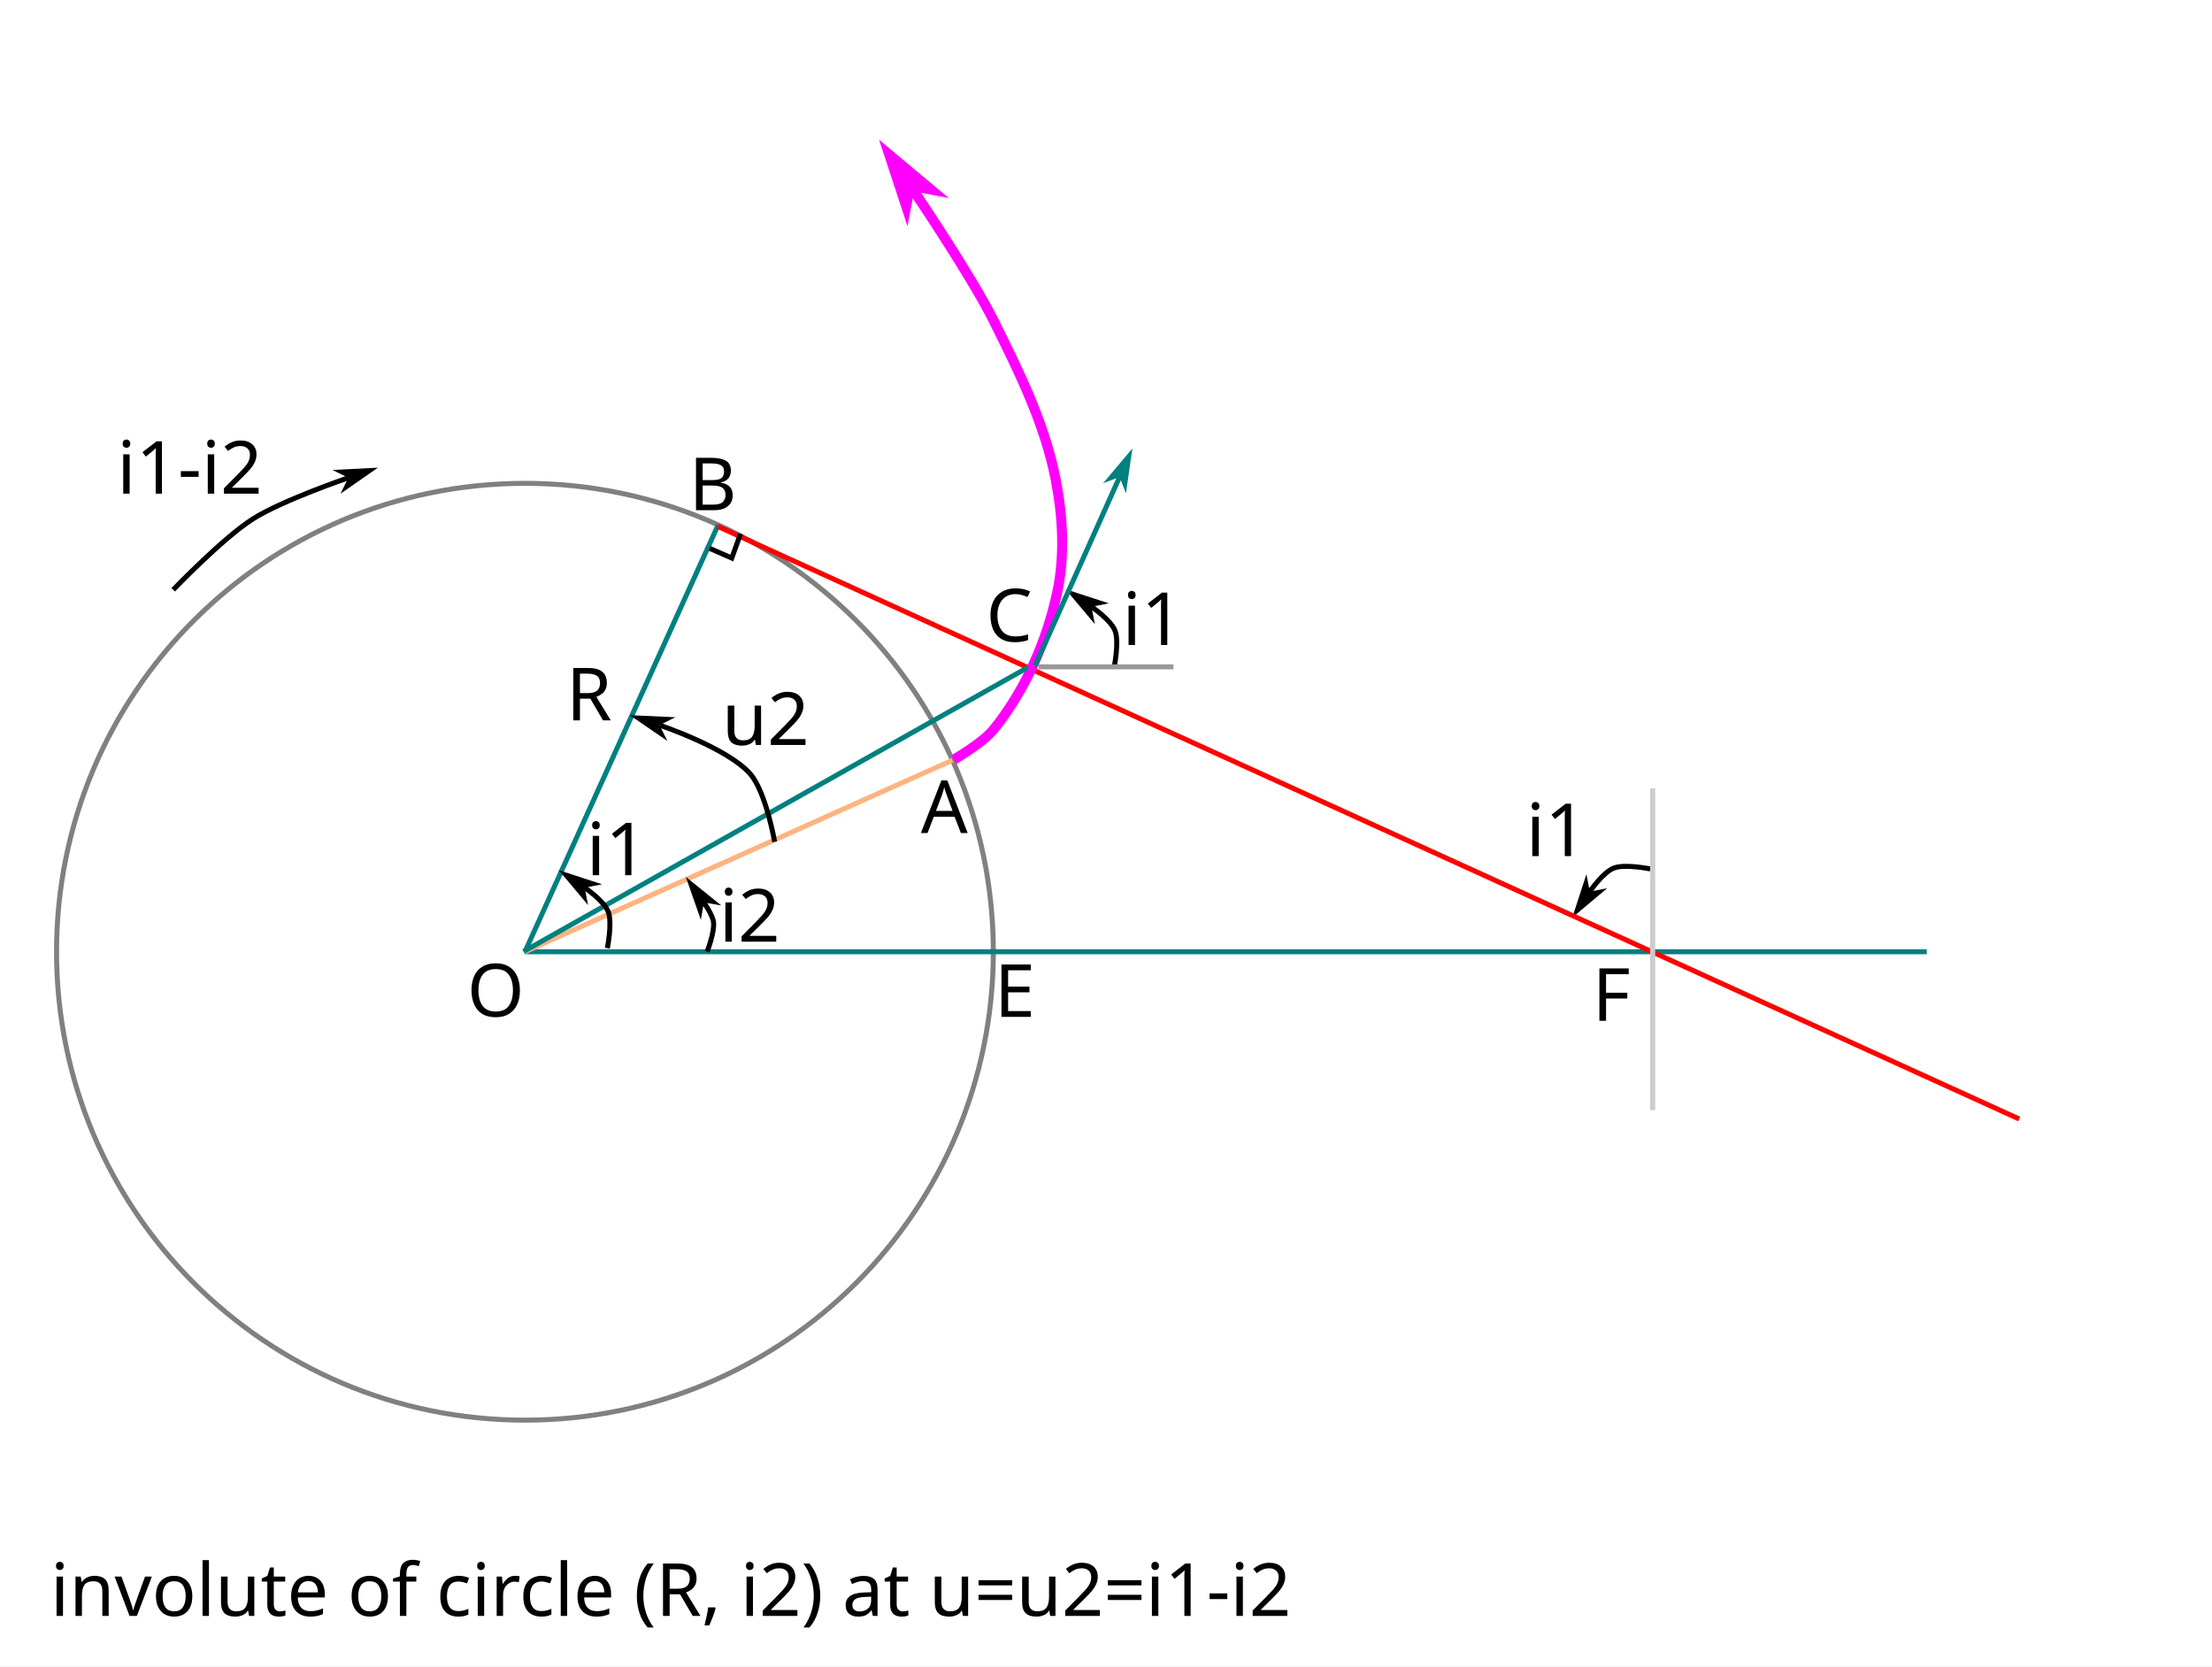
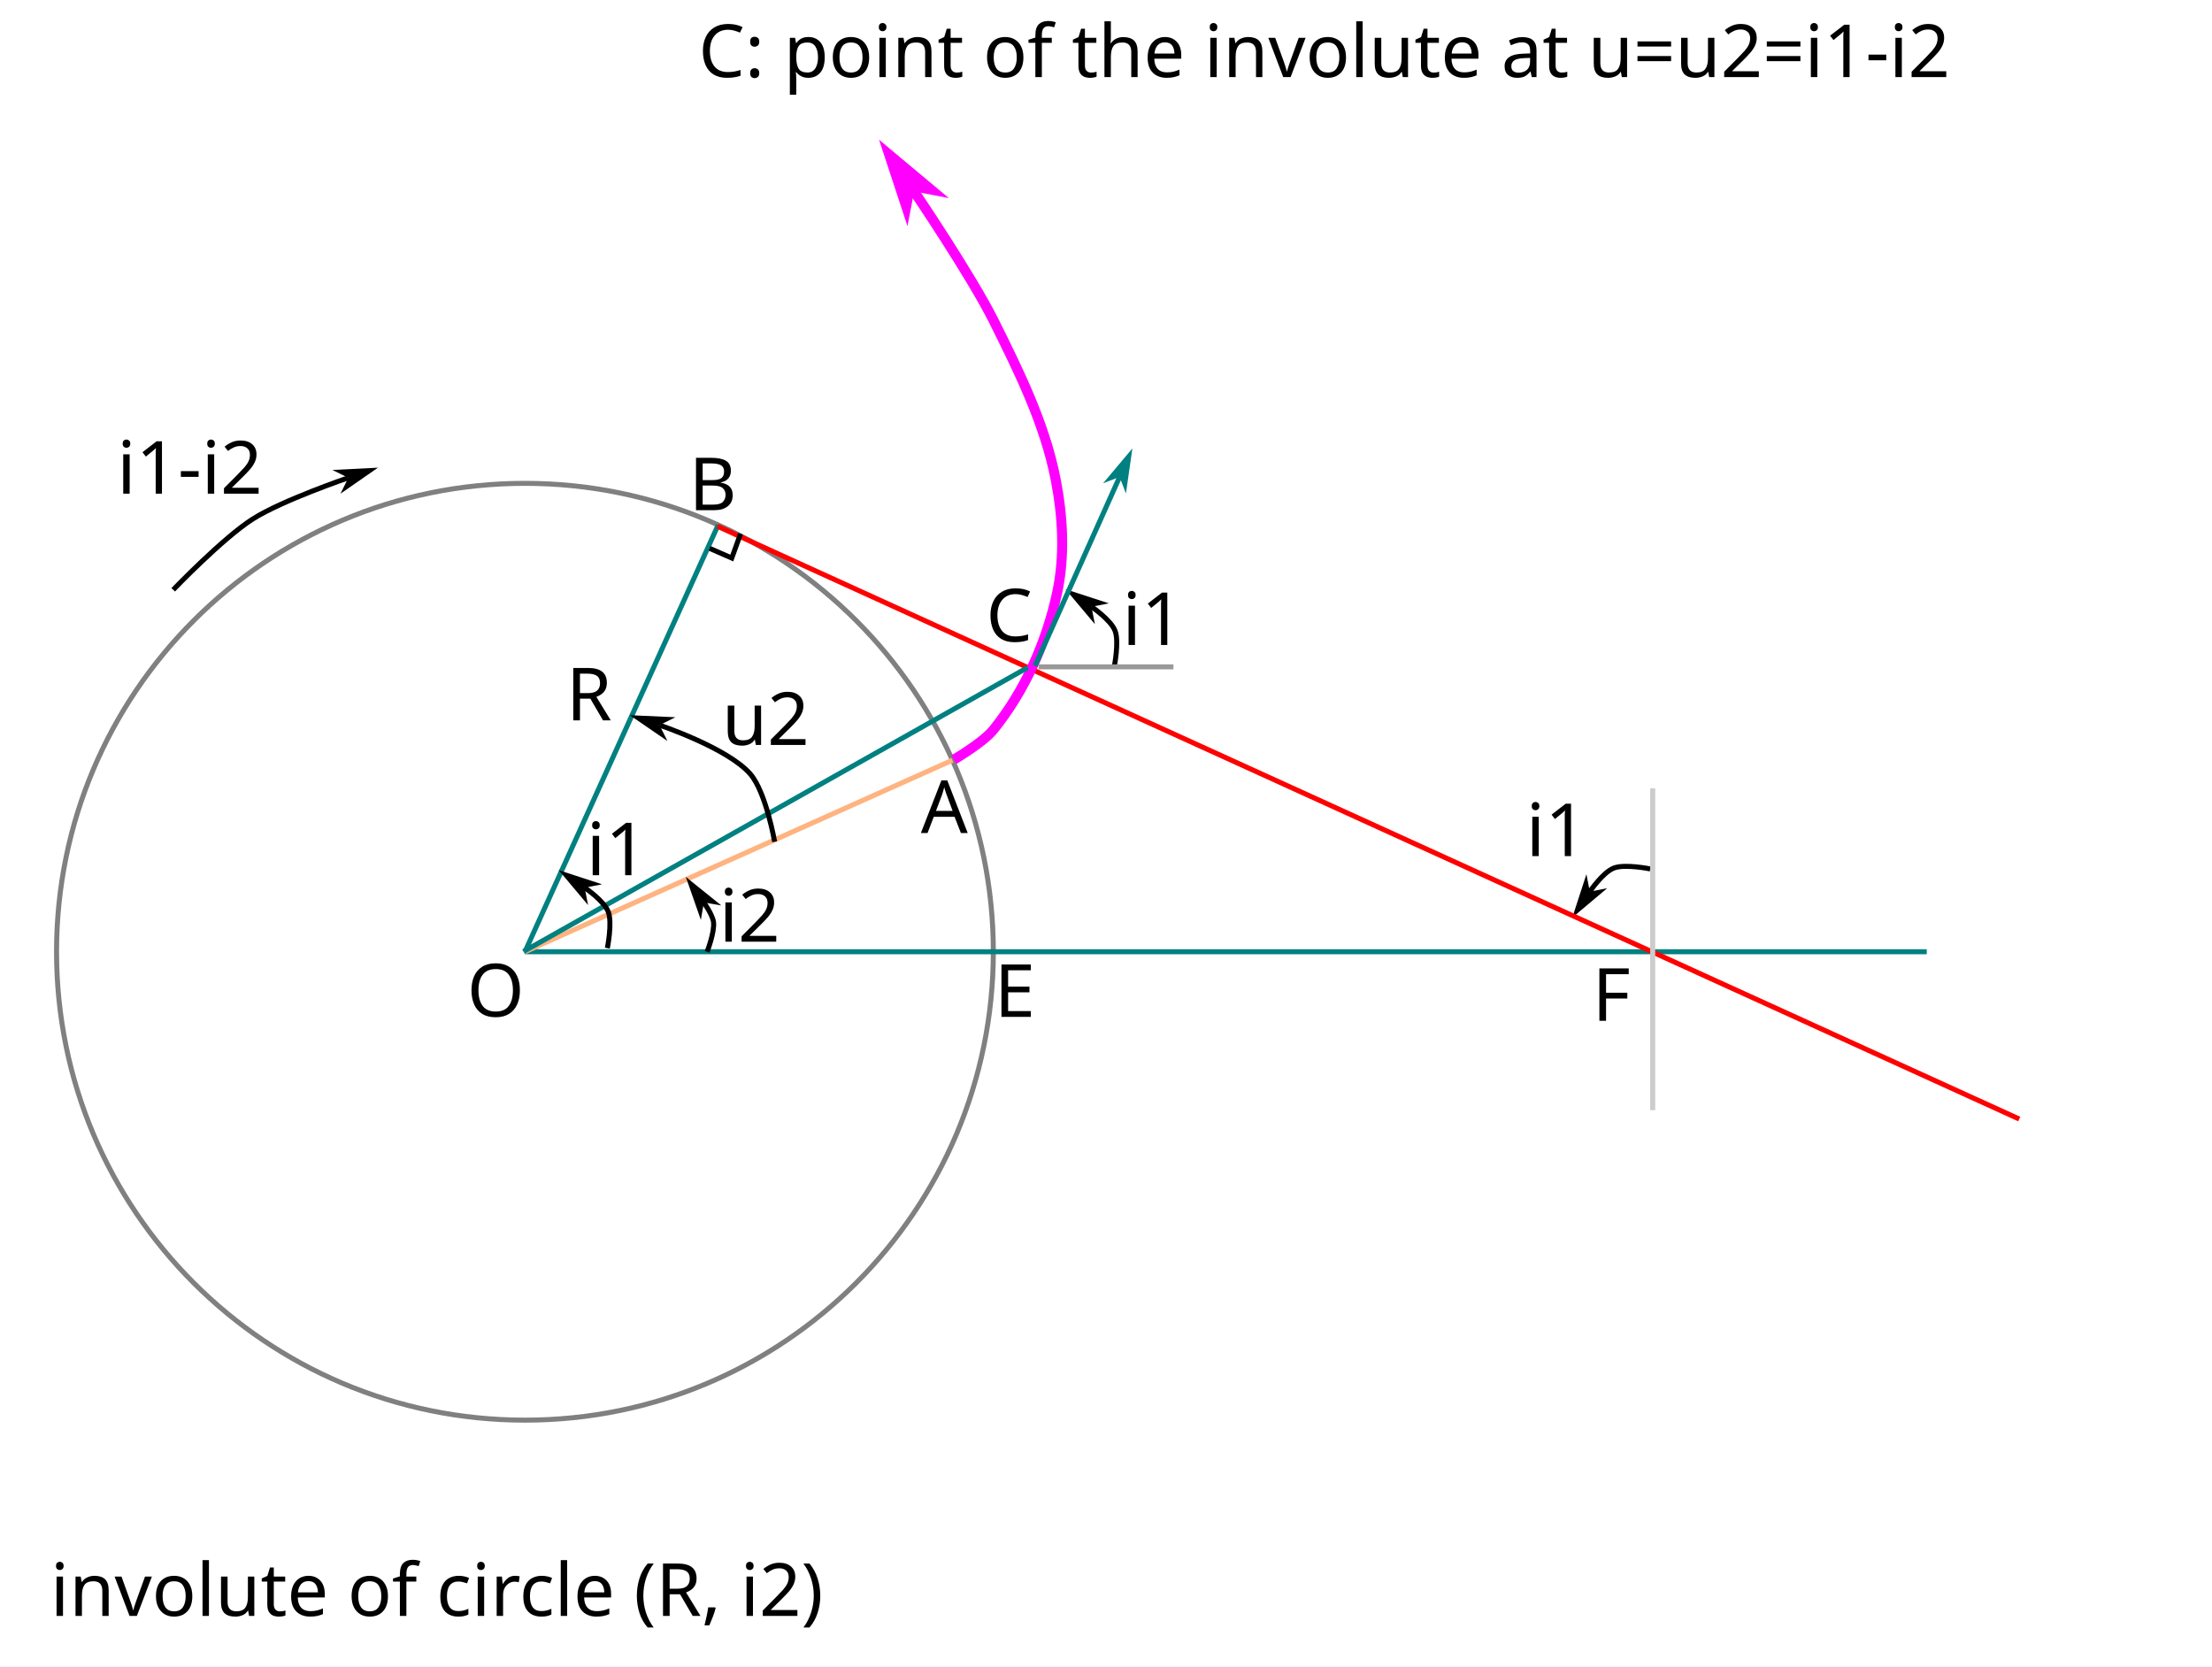
<svg xmlns="http://www.w3.org/2000/svg" width="442.101" height="333.049" viewBox="0 0 116.972 88.119">
  <defs>
-     <path id="s" d="M-147.666 998.202h91.694v28.16h-91.694z" />
-     <path id="p" d="M391.294 1209.639h45.467v33.055h-45.467z" />
-     <path id="o" d="M106.999 977.099h43.608v23.457h-43.608z" />
-     <path id="n" d="M170.396 887.155h51.287v28.884h-51.287z" />
-     <path id="m" d="M123.378 893.787h33.183v20.587h-33.183z" />
-     <path id="l" d="M271.008 1029.654h39.033v31.955h-39.033z" />
-     <path id="k" d="M205.933 1000.246H240.2v22.944h-34.267z" />
-     <path id="a" d="M297.447 262.575h73.804v34.937h-73.804z" />
-     <path id="d" d="M297.447 262.575h73.804v34.937h-73.804z" />
-     <path id="e" d="M134.534 178.276h23.407v18.098h-23.407z" />
-     <path id="f" d="M165.537 227.936h17.956v23.248h-17.956z" />
-     <path id="g" d="M277.39 227.391h48.001v21.52H277.39z" />
-     <path id="i" d="M62.586 328.485h375.723v31.328H62.586z" />
-     <path id="r" d="M297.447 262.575h73.804v34.937h-73.804z" />
-     <marker id="j" markerHeight="5" markerWidth="8.75" orient="auto-start-reverse" preserveAspectRatio="xMidYMid" refX="0" refY="0" style="overflow:visible" viewBox="0 0 8.75 5">
-       <path d="m0 0 5-5-17.5 5L5 5Z" style="fill:context-stroke;fill-rule:evenodd;stroke:none" transform="scale(-.5)" />
-     </marker>
-     <marker id="b" markerHeight="5" markerWidth="8.75" orient="auto-start-reverse" preserveAspectRatio="xMidYMid" refX="0" refY="0" style="overflow:visible" viewBox="0 0 8.75 5">
+     <path id="t" d="M-147.666 998.202h91.694v28.16h-91.694z" />
+     <path id="q" d="M391.294 1209.639h45.467v33.055h-45.467z" />
+     <path id="p" d="M106.999 977.099h43.608v23.457h-43.608z" />
+     <path id="o" d="M170.396 887.155h51.287v28.884h-51.287z" />
+     <path id="n" d="M123.378 893.787h33.183v20.587h-33.183z" />
+     <path id="m" d="M271.008 1029.654h39.033v31.955h-39.033z" />
+     <path id="l" d="M205.933 1000.246H240.2v22.944h-34.267z" />
+     <path id="b" d="M297.447 262.575h73.804v34.937h-73.804z" />
+     <path id="e" d="M297.447 262.575h73.804v34.937h-73.804z" />
+     <path id="f" d="M134.534 178.276h23.407v18.098h-23.407z" />
+     <path id="g" d="M165.537 227.936h17.956v23.248h-17.956z" />
+     <path id="h" d="M277.39 227.391h48.001v21.52H277.39z" />
+     <path id="j" d="M62.586 328.485h375.723v31.328H62.586z" />
+     <path id="s" d="M297.447 262.575h73.804v34.937h-73.804z" />
+     <path id="a" d="M249.088 465.569h309.477v42.19H249.088z" />
+     <marker id="k" markerHeight="5" markerWidth="8.75" orient="auto-start-reverse" preserveAspectRatio="xMidYMid" refX="0" refY="0" style="overflow:visible" viewBox="0 0 8.75 5">
      <path d="m0 0 5-5-17.5 5L5 5Z" style="fill:context-stroke;fill-rule:evenodd;stroke:none" transform="scale(-.5)" />
    </marker>
    <marker id="c" markerHeight="5" markerWidth="8.75" orient="auto-start-reverse" preserveAspectRatio="xMidYMid" refX="0" refY="0" style="overflow:visible" viewBox="0 0 8.75 5">
      <path d="m0 0 5-5-17.5 5L5 5Z" style="fill:context-stroke;fill-rule:evenodd;stroke:none" transform="scale(-.5)" />
    </marker>
-     <marker id="h" markerHeight="5" markerWidth="8.75" orient="auto-start-reverse" preserveAspectRatio="xMidYMid" refX="0" refY="0" style="overflow:visible" viewBox="0 0 8.75 5">
+     <marker id="d" markerHeight="5" markerWidth="8.75" orient="auto-start-reverse" preserveAspectRatio="xMidYMid" refX="0" refY="0" style="overflow:visible" viewBox="0 0 8.75 5">
      <path d="m0 0 5-5-17.5 5L5 5Z" style="fill:context-stroke;fill-rule:evenodd;stroke:none" transform="scale(-.5)" />
    </marker>
-     <marker id="q" markerHeight="5" markerWidth="8.75" orient="auto-start-reverse" preserveAspectRatio="xMidYMid" refX="0" refY="0" style="overflow:visible" viewBox="0 0 8.75 5">
+     <marker id="i" markerHeight="5" markerWidth="8.75" orient="auto-start-reverse" preserveAspectRatio="xMidYMid" refX="0" refY="0" style="overflow:visible" viewBox="0 0 8.75 5">
+       <path d="m0 0 5-5-17.5 5L5 5Z" style="fill:context-stroke;fill-rule:evenodd;stroke:none" transform="scale(-.5)" />
+     </marker>
+     <marker id="r" markerHeight="5" markerWidth="8.75" orient="auto-start-reverse" preserveAspectRatio="xMidYMid" refX="0" refY="0" style="overflow:visible" viewBox="0 0 8.75 5">
      <path d="m0 0 5-5-17.5 5L5 5Z" style="fill:context-stroke;fill-rule:evenodd;stroke:none" transform="scale(-.5)" />
    </marker>
  </defs>
  <g transform="translate(-15.905 -217.963)">
    <path d="M16.038 218.095h116.708v87.855H16.038z" style="fill:#fff;stroke:#fff;stroke-width:.265" />
-     <text xml:space="preserve" style="font-size:14.667px;line-height:1.25;font-family:sans-serif;white-space:pre;shape-inside:url(#a);display:inline" transform="matrix(.26458 0 0 .26458 17.906 190.327)">
+     <text xml:space="preserve" style="font-size:14.667px;line-height:1.25;font-family:sans-serif;white-space:pre;shape-inside:url(#a);display:inline" transform="matrix(.26458 0 0 .26458 -13.063 95.427)">
+       <tspan x="249.088" y="478.545">C: point of the involute at u=u2=i1-i2</tspan>
+     </text>
+     <text xml:space="preserve" style="font-size:14.667px;line-height:1.25;font-family:sans-serif;white-space:pre;shape-inside:url(#b);display:inline" transform="matrix(.26458 0 0 .26458 17.906 190.327)">
      <tspan x="297.447" y="275.551">i1</tspan>
    </text>
-     <path d="M103.172 263.912s-1.33-.272-1.917-.05c-.586.22-1.28 1.249-1.28 1.249" style="fill:none;stroke:#000;stroke-width:.265px;stroke-linecap:butt;stroke-linejoin:miter;stroke-opacity:1;marker-end:url(#b)" />
-     <path d="M74.823 253.244s.27-1.33.05-1.917c-.22-.586-1.25-1.28-1.25-1.28" style="fill:none;stroke:#000;stroke-width:.265px;stroke-linecap:butt;stroke-linejoin:miter;stroke-opacity:1;marker-end:url(#c)" />
-     <text xml:space="preserve" style="font-size:14.667px;line-height:1.25;font-family:sans-serif;white-space:pre;shape-inside:url(#d);display:inline" transform="matrix(.26458 0 0 .26458 -3.444 179.165)">
+     <path d="M103.172 263.912s-1.33-.272-1.917-.05c-.586.22-1.28 1.249-1.28 1.249" style="fill:none;stroke:#000;stroke-width:.265px;stroke-linecap:butt;stroke-linejoin:miter;stroke-opacity:1;marker-end:url(#c)" />
+     <path d="M74.823 253.244s.27-1.33.05-1.917c-.22-.586-1.25-1.28-1.25-1.28" style="fill:none;stroke:#000;stroke-width:.265px;stroke-linecap:butt;stroke-linejoin:miter;stroke-opacity:1;marker-end:url(#d)" />
+     <text xml:space="preserve" style="font-size:14.667px;line-height:1.25;font-family:sans-serif;white-space:pre;shape-inside:url(#e);display:inline" transform="matrix(.26458 0 0 .26458 -3.444 179.165)">
      <tspan x="297.447" y="275.551">i1</tspan>
    </text>
    <circle cx="43.664" cy="268.291" r="24.769" style="fill:none;stroke:gray;stroke-width:.265" />
    <path d="M43.664 268.29h74.13M43.664 268.29l10.216-22.563" style="fill:none;stroke:teal;stroke-width:.265px;stroke-linecap:butt;stroke-linejoin:miter;stroke-opacity:1" />
    <path d="m53.84 245.788 68.844 31.349" style="fill:none;stroke:red;stroke-width:.265px;stroke-linecap:butt;stroke-linejoin:miter;stroke-opacity:1" />
-     <text xml:space="preserve" style="font-size:14.667px;line-height:1.25;font-family:sans-serif;white-space:pre;shape-inside:url(#e);display:inline" transform="matrix(.26458 0 0 .26458 10.25 205.452)">
+     <text xml:space="preserve" style="font-size:14.667px;line-height:1.25;font-family:sans-serif;white-space:pre;shape-inside:url(#f);display:inline" transform="matrix(.26458 0 0 .26458 10.25 205.452)">
      <tspan x="134.535" y="191.252">R</tspan>
    </text>
-     <text xml:space="preserve" style="font-size:14.667px;line-height:1.25;font-family:sans-serif;white-space:pre;shape-inside:url(#f);display:inline" transform="matrix(.26458 0 0 .26458 -3.195 207.976)">
+     <text xml:space="preserve" style="font-size:14.667px;line-height:1.25;font-family:sans-serif;white-space:pre;shape-inside:url(#g);display:inline" transform="matrix(.26458 0 0 .26458 -3.195 207.976)">
      <tspan x="165.537" y="240.912">O</tspan>
    </text>
-     <text xml:space="preserve" style="font-size:14.667px;line-height:1.25;font-family:sans-serif;white-space:pre;shape-inside:url(#g);display:inline" transform="matrix(.26458 0 0 .26458 -8.79 198.418)">
+     <text xml:space="preserve" style="font-size:14.667px;line-height:1.25;font-family:sans-serif;white-space:pre;shape-inside:url(#h);display:inline" transform="matrix(.26458 0 0 .26458 -8.79 198.418)">
      <tspan x="277.391" y="240.367">A</tspan>
    </text>
-     <path d="M66.343 258.132s1.542-.897 2.091-1.576c1.68-2.076 2.817-4.653 3.376-7.264.417-1.951.3-4.027-.082-5.985-.572-2.93-1.925-5.67-3.255-8.343-1.198-2.41-4.228-6.878-4.228-6.878" style="fill:none;stroke:#f0f;stroke-width:.529;stroke-linecap:butt;stroke-linejoin:miter;stroke-opacity:1;marker-end:url(#h)" />
-     <text xml:space="preserve" style="font-size:14.667px;line-height:1.25;font-family:sans-serif;white-space:pre;shape-inside:url(#i);display:inline" transform="matrix(.26458 0 0 .26458 2.007 213.068)">
-       <tspan x="62.586" y="341.461">involute of circle (R, i2) at u=u2=i1-i2</tspan>
+     <path d="M66.343 258.132s1.542-.897 2.091-1.576c1.68-2.076 2.817-4.653 3.376-7.264.417-1.951.3-4.027-.082-5.985-.572-2.93-1.925-5.67-3.255-8.343-1.198-2.41-4.228-6.878-4.228-6.878" style="fill:none;stroke:#f0f;stroke-width:.529;stroke-linecap:butt;stroke-linejoin:miter;stroke-opacity:1;marker-end:url(#i)" />
+     <text xml:space="preserve" style="font-size:14.667px;line-height:1.25;font-family:sans-serif;white-space:pre;shape-inside:url(#j);display:inline" transform="matrix(.26458 0 0 .26458 2.007 213.068)">
+       <tspan x="62.586" y="341.461">involute of circle (R, i2)</tspan>
    </text>
-     <path d="m70.637 253.172 4.474-9.988" style="fill:none;stroke:teal;stroke-width:.265px;stroke-linecap:butt;stroke-linejoin:miter;stroke-opacity:1;marker-end:url(#h)" />
+     <path d="m70.637 253.172 4.474-9.988" style="fill:none;stroke:teal;stroke-width:.265px;stroke-linecap:butt;stroke-linejoin:miter;stroke-opacity:1;marker-end:url(#i)" />
    <path d="M70.826 253.226h7.131" style="fill:none;stroke:#999;stroke-width:.265px;stroke-linecap:butt;stroke-linejoin:miter;stroke-opacity:1" />
    <path d="m53.43 246.96 1.172.512.463-1.28" style="fill:none;stroke:#000;stroke-width:.265px;stroke-linecap:butt;stroke-linejoin:miter;stroke-opacity:1" />
    <path d="M103.301 276.668v-17.02" style="fill:none;stroke:#ccc;stroke-width:.265px;stroke-linecap:butt;stroke-linejoin:miter;stroke-opacity:1" />
    <path d="m43.664 268.29 22.603-10.127" style="fill:none;stroke:#ffb380;stroke-width:.265px;stroke-linecap:butt;stroke-linejoin:miter;stroke-opacity:1" />
-     <path d="M53.297 268.29s.404-1.035.34-1.564c-.047-.384-.511-1.041-.511-1.041" style="fill:none;stroke:#000;stroke-width:.265px;stroke-linecap:butt;stroke-linejoin:miter;stroke-opacity:1;marker-end:url(#j)" />
-     <text xml:space="preserve" style="font-size:14.667px;line-height:1.25;font-family:sans-serif;white-space:pre;shape-inside:url(#k)" transform="matrix(.26458 0 0 .26458 -.552 -.319)">
+     <path d="M53.297 268.29s.404-1.035.34-1.564c-.047-.384-.511-1.041-.511-1.041" style="fill:none;stroke:#000;stroke-width:.265px;stroke-linecap:butt;stroke-linejoin:miter;stroke-opacity:1;marker-end:url(#k)" />
+     <text xml:space="preserve" style="font-size:14.667px;line-height:1.25;font-family:sans-serif;white-space:pre;shape-inside:url(#l);display:inline" transform="matrix(.26458 0 0 .26458 -.552 -.319)">
      <tspan x="205.934" y="1013.223">i2</tspan>
    </text>
-     <text xml:space="preserve" style="font-size:14.667px;line-height:1.25;font-family:sans-serif;white-space:pre;shape-inside:url(#l)" transform="matrix(.26458 0 0 .26458 -3.216 -4.125)">
+     <text xml:space="preserve" style="font-size:14.667px;line-height:1.25;font-family:sans-serif;white-space:pre;shape-inside:url(#m);display:inline" transform="matrix(.26458 0 0 .26458 -3.216 -4.125)">
      <tspan x="271.008" y="1042.631">E</tspan>
    </text>
-     <text xml:space="preserve" style="font-size:14.667px;line-height:1.25;font-family:sans-serif;white-space:pre;shape-inside:url(#m)" transform="matrix(.26458 0 0 .26458 19.691 5.029)">
+     <text xml:space="preserve" style="font-size:14.667px;line-height:1.25;font-family:sans-serif;white-space:pre;shape-inside:url(#n);display:inline" transform="matrix(.26458 0 0 .26458 19.691 5.029)">
      <tspan x="123.379" y="906.764">B</tspan>
    </text>
-     <text xml:space="preserve" style="font-size:14.667px;line-height:1.25;font-family:sans-serif;white-space:pre;shape-inside:url(#n)" transform="matrix(.26458 0 0 .26458 22.963 13.728)">
+     <text xml:space="preserve" style="font-size:14.667px;line-height:1.25;font-family:sans-serif;white-space:pre;shape-inside:url(#o);display:inline" transform="matrix(.26458 0 0 .26458 22.963 13.728)">
      <tspan x="170.396" y="900.133">C</tspan>
    </text>
    <path d="m43.588 268.28 26.658-15.017" style="fill:none;stroke:teal;stroke-width:.265px;stroke-linecap:butt;stroke-linejoin:miter;stroke-opacity:1" />
-     <path d="M56.868 262.475s-.456-2.615-1.28-3.575c-1.187-1.38-4.807-2.592-4.807-2.592" style="fill:none;stroke:#000;stroke-width:.265px;stroke-linecap:butt;stroke-linejoin:miter;stroke-opacity:1;marker-end:url(#j)" />
-     <text xml:space="preserve" style="font-size:14.667px;line-height:1.25;font-family:sans-serif;white-space:pre;shape-inside:url(#o)" transform="matrix(.26458 0 0 .26458 25.775 -4.599)">
+     <path d="M56.868 262.475s-.456-2.615-1.28-3.575c-1.187-1.38-4.807-2.592-4.807-2.592" style="fill:none;stroke:#000;stroke-width:.265px;stroke-linecap:butt;stroke-linejoin:miter;stroke-opacity:1;marker-end:url(#k)" />
+     <text xml:space="preserve" style="font-size:14.667px;line-height:1.25;font-family:sans-serif;white-space:pre;shape-inside:url(#p);display:inline" transform="matrix(.26458 0 0 .26458 25.775 -4.599)">
      <tspan x="106.998" y="990.076">u2</tspan>
    </text>
-     <text xml:space="preserve" style="font-size:14.667px;line-height:1.25;font-family:sans-serif;white-space:pre;shape-inside:url(#p)" transform="matrix(.26458 0 0 .26458 -3.422 -51.538)">
+     <text xml:space="preserve" style="font-size:14.667px;line-height:1.25;font-family:sans-serif;white-space:pre;shape-inside:url(#q);display:inline" transform="matrix(.26458 0 0 .26458 -3.422 -51.538)">
      <tspan x="391.293" y="1222.615">F</tspan>
    </text>
-     <path d="M48.022 268.1s.271-1.33.05-1.917c-.22-.586-1.249-1.28-1.249-1.28" style="fill:none;stroke:#000;stroke-width:.265px;stroke-linecap:butt;stroke-linejoin:miter;stroke-opacity:1;marker-end:url(#q)" />
-     <text xml:space="preserve" style="font-size:14.667px;line-height:1.25;font-family:sans-serif;white-space:pre;shape-inside:url(#r);display:inline" transform="matrix(.26458 0 0 .26458 -31.782 191.338)">
+     <path d="M48.022 268.1s.271-1.33.05-1.917c-.22-.586-1.249-1.28-1.249-1.28" style="fill:none;stroke:#000;stroke-width:.265px;stroke-linecap:butt;stroke-linejoin:miter;stroke-opacity:1;marker-end:url(#r)" />
+     <text xml:space="preserve" style="font-size:14.667px;line-height:1.25;font-family:sans-serif;white-space:pre;shape-inside:url(#s);display:inline" transform="matrix(.26458 0 0 .26458 -31.782 191.338)">
      <tspan x="297.447" y="275.551">i1</tspan>
    </text>
-     <path d="M25.064 249.15s2.624-2.734 4.207-3.742c1.547-.985 5.053-2.18 5.053-2.18" style="fill:none;stroke:#000;stroke-width:.265px;stroke-linecap:butt;stroke-linejoin:miter;stroke-opacity:1;marker-end:url(#j)" />
-     <text xml:space="preserve" style="font-size:14.667px;line-height:1.25;font-family:sans-serif;white-space:pre;shape-inside:url(#s)" transform="matrix(.26458 0 0 .26458 61.16 -23.471)">
+     <path d="M25.064 249.15s2.624-2.734 4.207-3.742c1.547-.985 5.053-2.18 5.053-2.18" style="fill:none;stroke:#000;stroke-width:.265px;stroke-linecap:butt;stroke-linejoin:miter;stroke-opacity:1;marker-end:url(#k)" />
+     <text xml:space="preserve" style="font-size:14.667px;line-height:1.25;font-family:sans-serif;white-space:pre;shape-inside:url(#t);display:inline" transform="matrix(.26458 0 0 .26458 61.16 -23.471)">
      <tspan x="-147.666" y="1011.178">i1-i2</tspan>
    </text>
  </g>
</svg>
